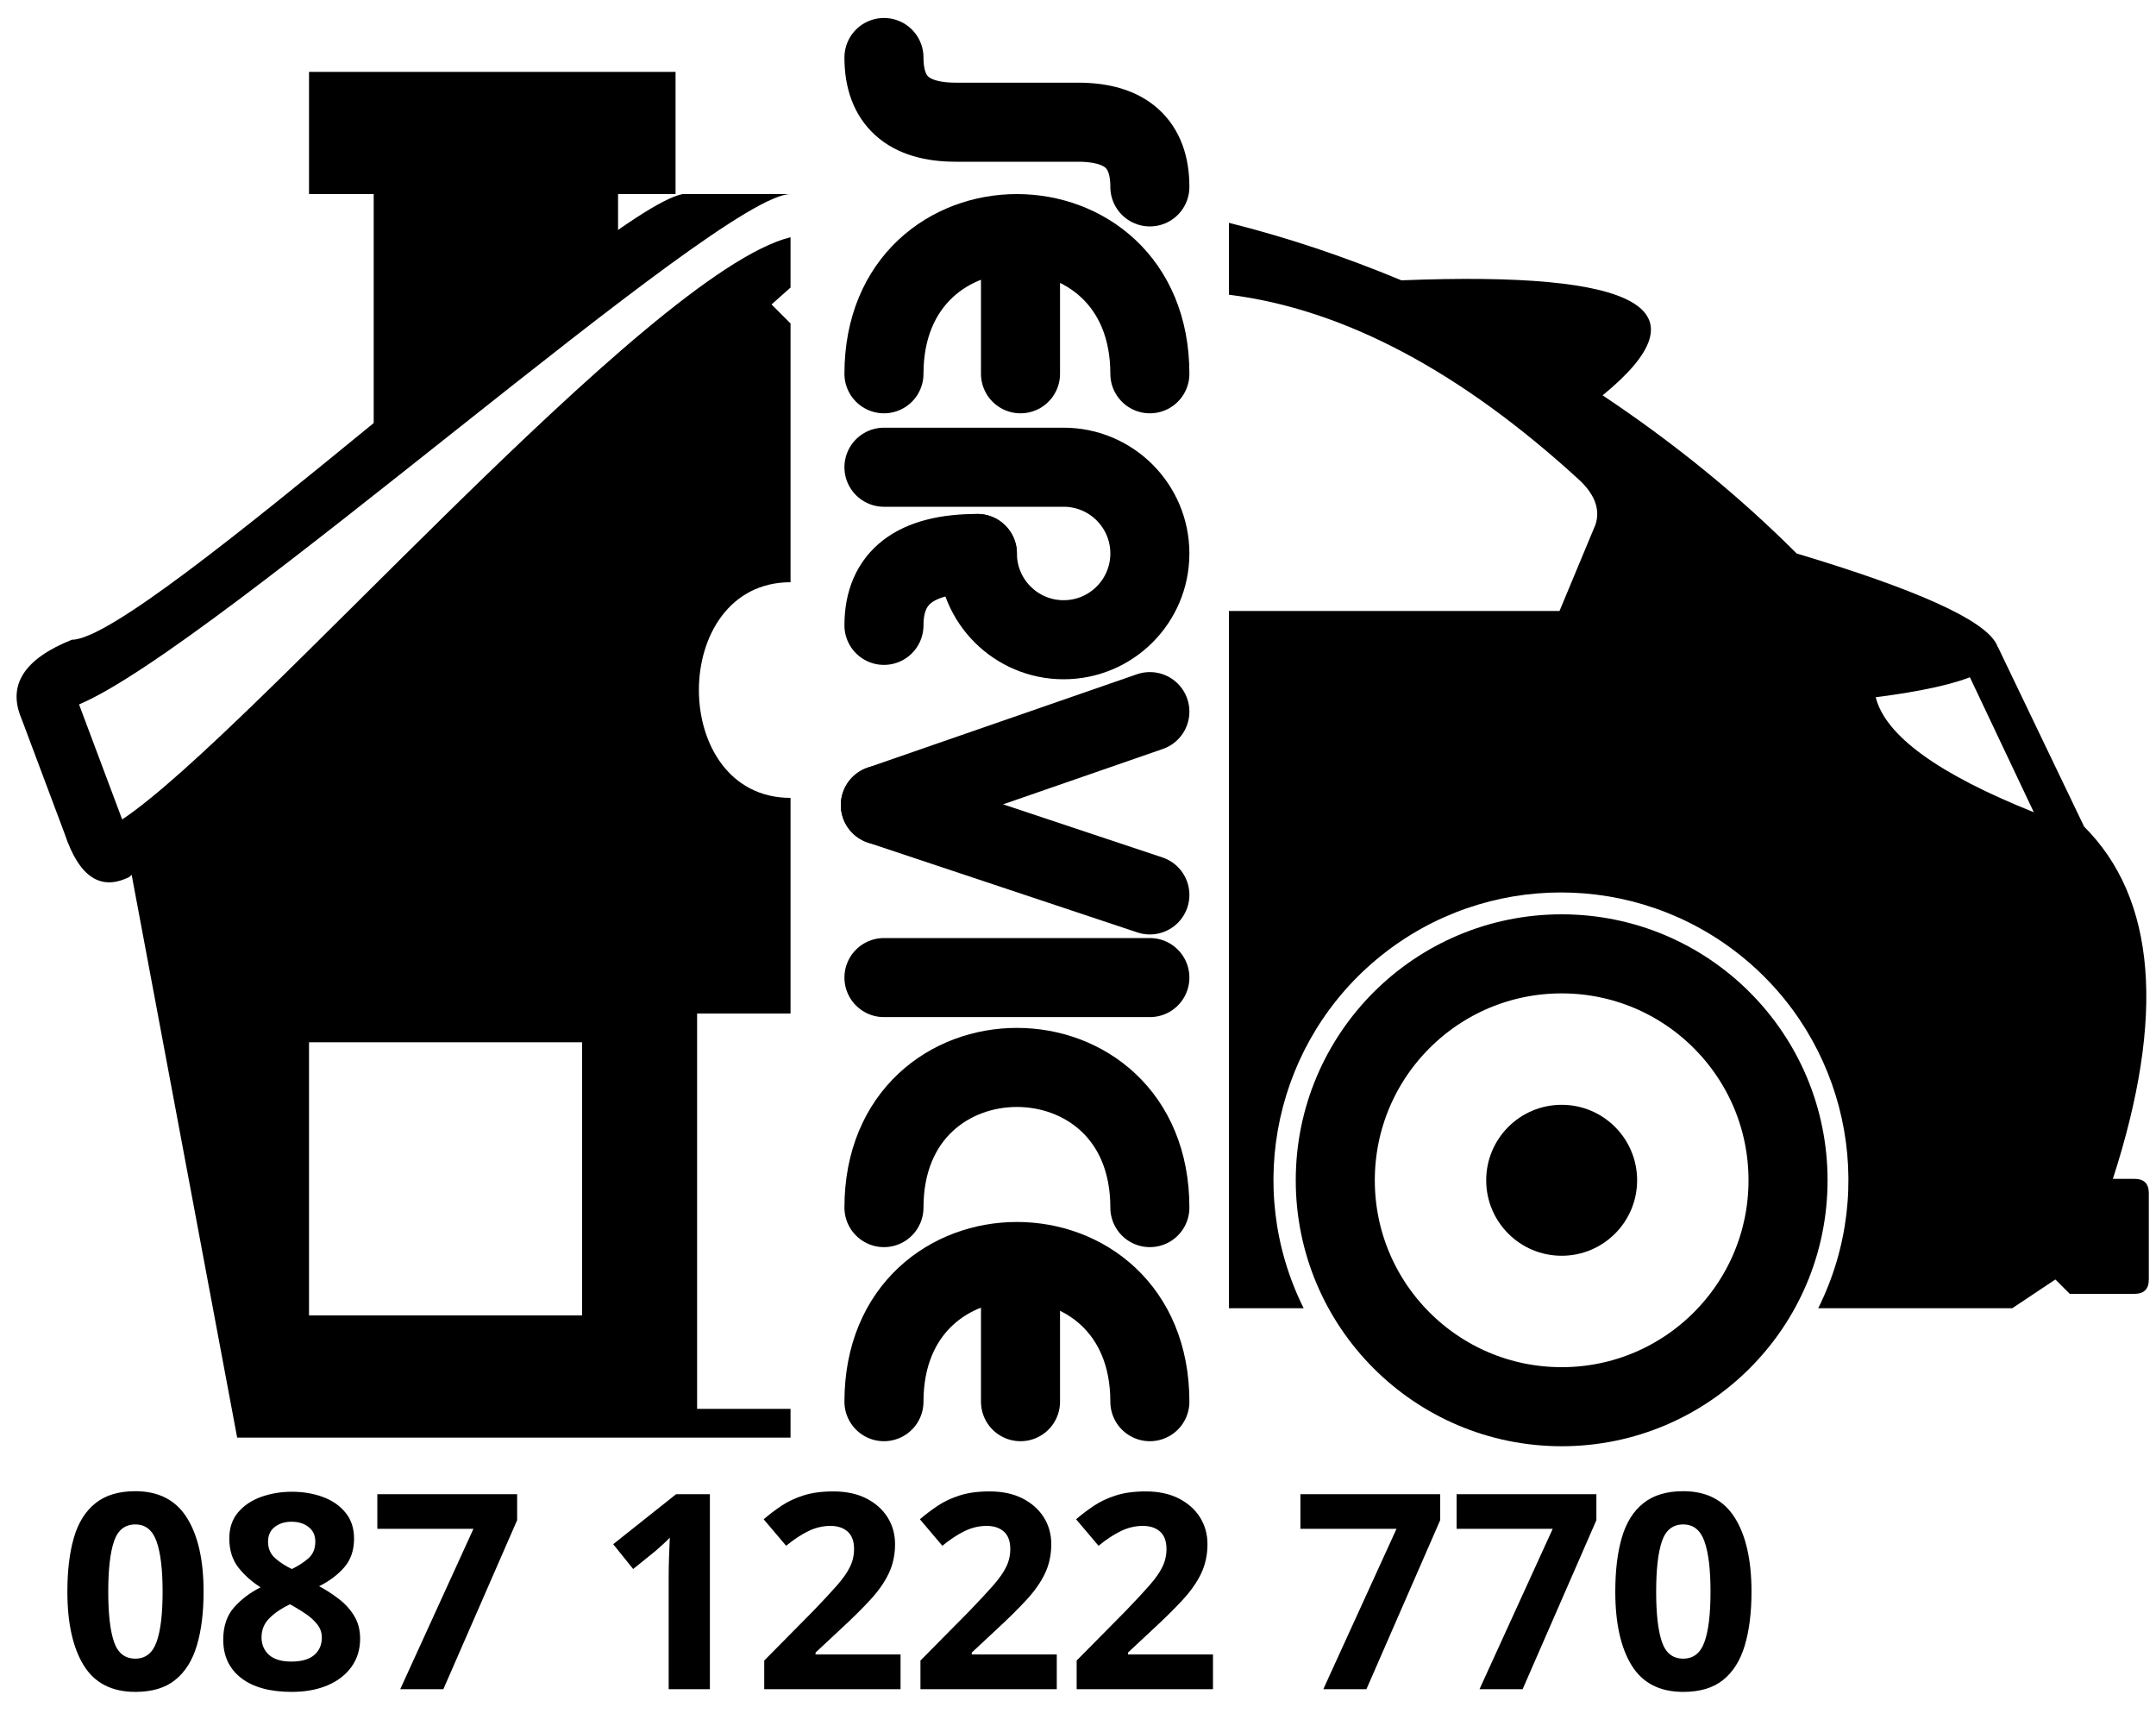
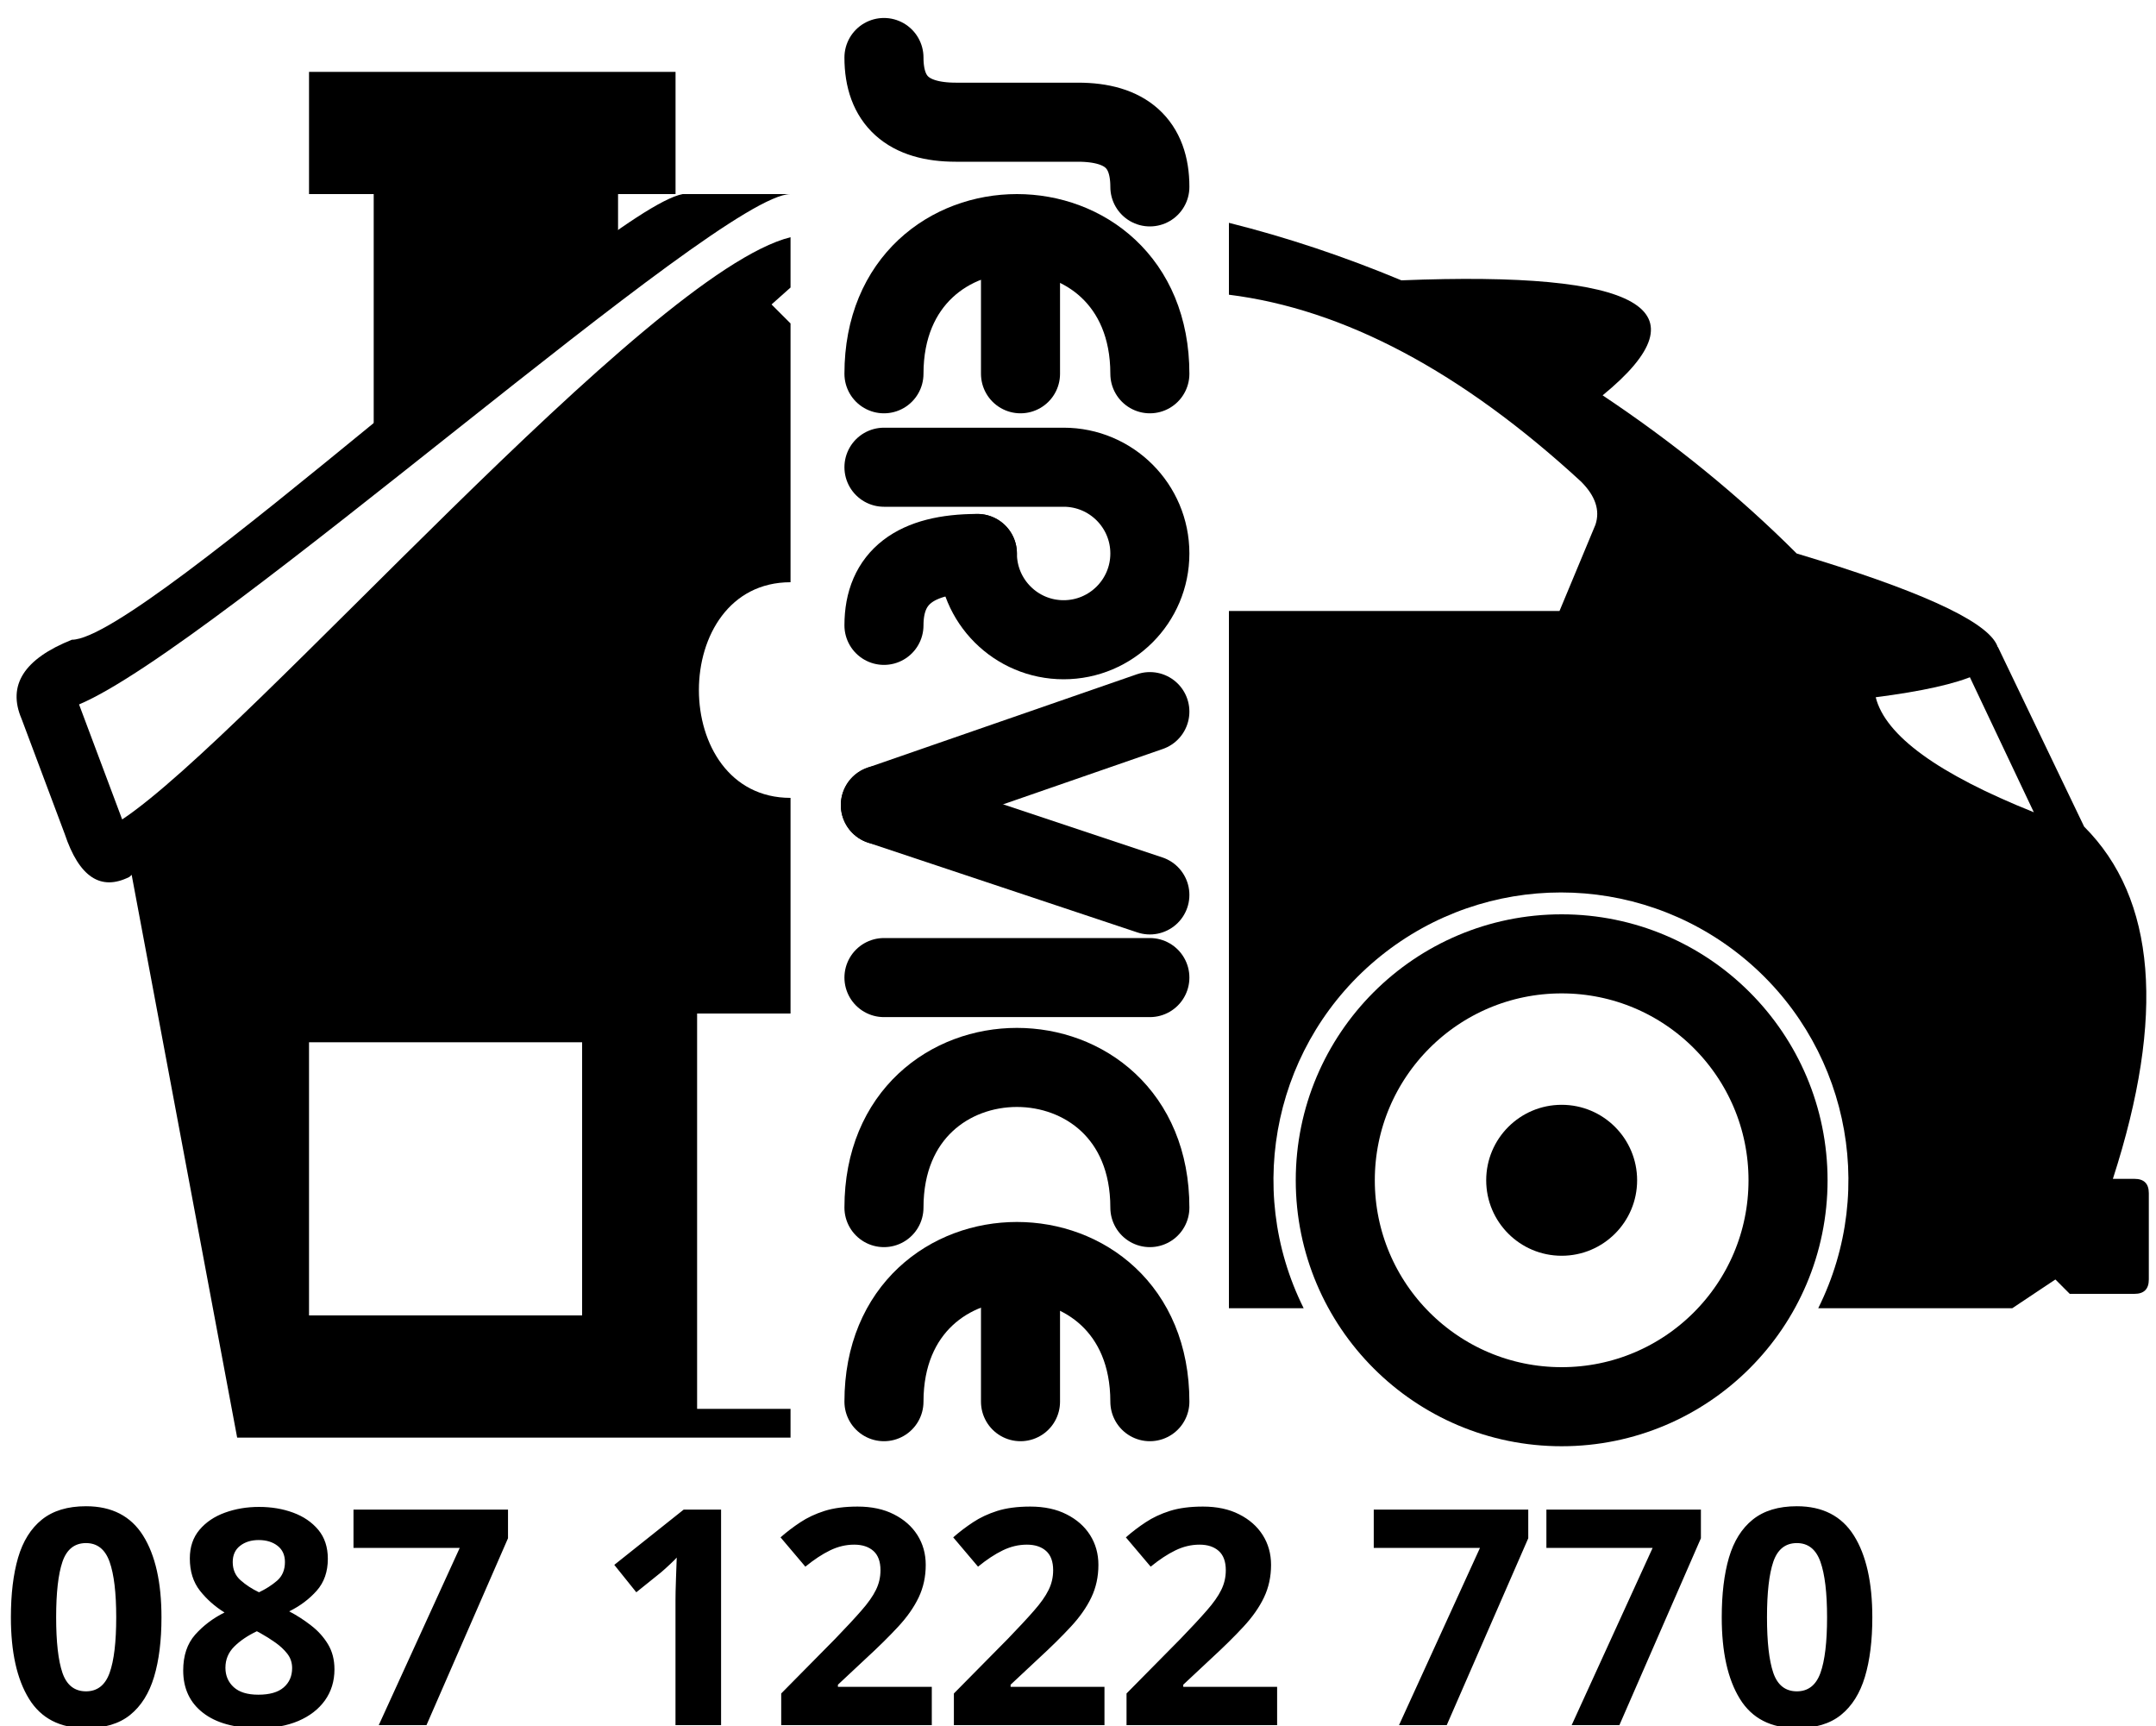
<svg xmlns="http://www.w3.org/2000/svg" viewBox="0 0 300 240" stroke-linecap="round" stroke="black">
  <g stroke-width="11" fill="none">
    <path d="M123 8 Q123 17 133 17 H150 Q160 17 160 26" />
    <path d="M123 52 C123 26 160 26 160 52" />
    <path d="M142 52 L142 33" />
    <path d="M123 65 L148 65 A12 12 0 1 1 136 77" />
    <path d="M136 77 Q123 77 123 87" />
    <path d="M160 99 L122.5 112" />
    <path d="M160 124.5 L122.5 112" />
    <path d="M160 136 H123" />
    <path d="M123 168 C123 142 160 142 160 168" />
    <path d="M123 195 C123 169 160 169 160 195" />
    <path d="M142 195 L142 176" />
  </g>
  <g stroke-width="0" fill="black">
    <path d="M52 62 V27 H43 V10 H94 V27 H86 V36 Z" />
    <path d="M110 27 C100 27 30 90 11 98 L17 114 C35 102 90 38 110 33 V40       L18 122 Q12 125 9 116 L3 100 Q0 93 10 89 C20 89 84 29 95 27 Z" />
    <path d="M18 120 L107 42 L110 45 V81 C93 81 93 111 110 111 V141 H97       V145 H43 V183 H81 V145 H97 V196 H110 V200 H33 Z" />
  </g>
  <g stroke-width="0" fill="black">
    <path d="M171 31 Q183 34 195 39 Q245 37 223 55 Q238 65 250 77       Q300 92 261 97 Q263 105 283 113 L274 94 L278 90 L290 115 Q305 130 294 164       H297 Q299 164 299 166 V178 Q299 180 297 180 H288 L286 178 L280 182 H253       A40 40 0 1 0 181.4 182 H171 V85 H217 L222 73 Q223 70 220 67 Q195 44 171 41 Z" />
    <circle cx="217.3" cy="164.2" r="10.5" />
    <circle cx="217.3" cy="164.2" r="31.5" fill="none" stroke-width="11" />
  </g>
  <g stroke-width="0" fill="black">
    <style>
         .phone-number {
            font-family: sans-serif;
-             font-size: 38px;
-             font-weight: bold;
+             font-size: 42px;
+             font-weight: bolder;
         }
      </style>
-     <text x="8" y="235" class="phone-number">
-          087 1222 770
+     <text x="0" y="240" textLength="100%" class="phone-number">
+          087 1222 770 
      </text>
  </g>
</svg>
